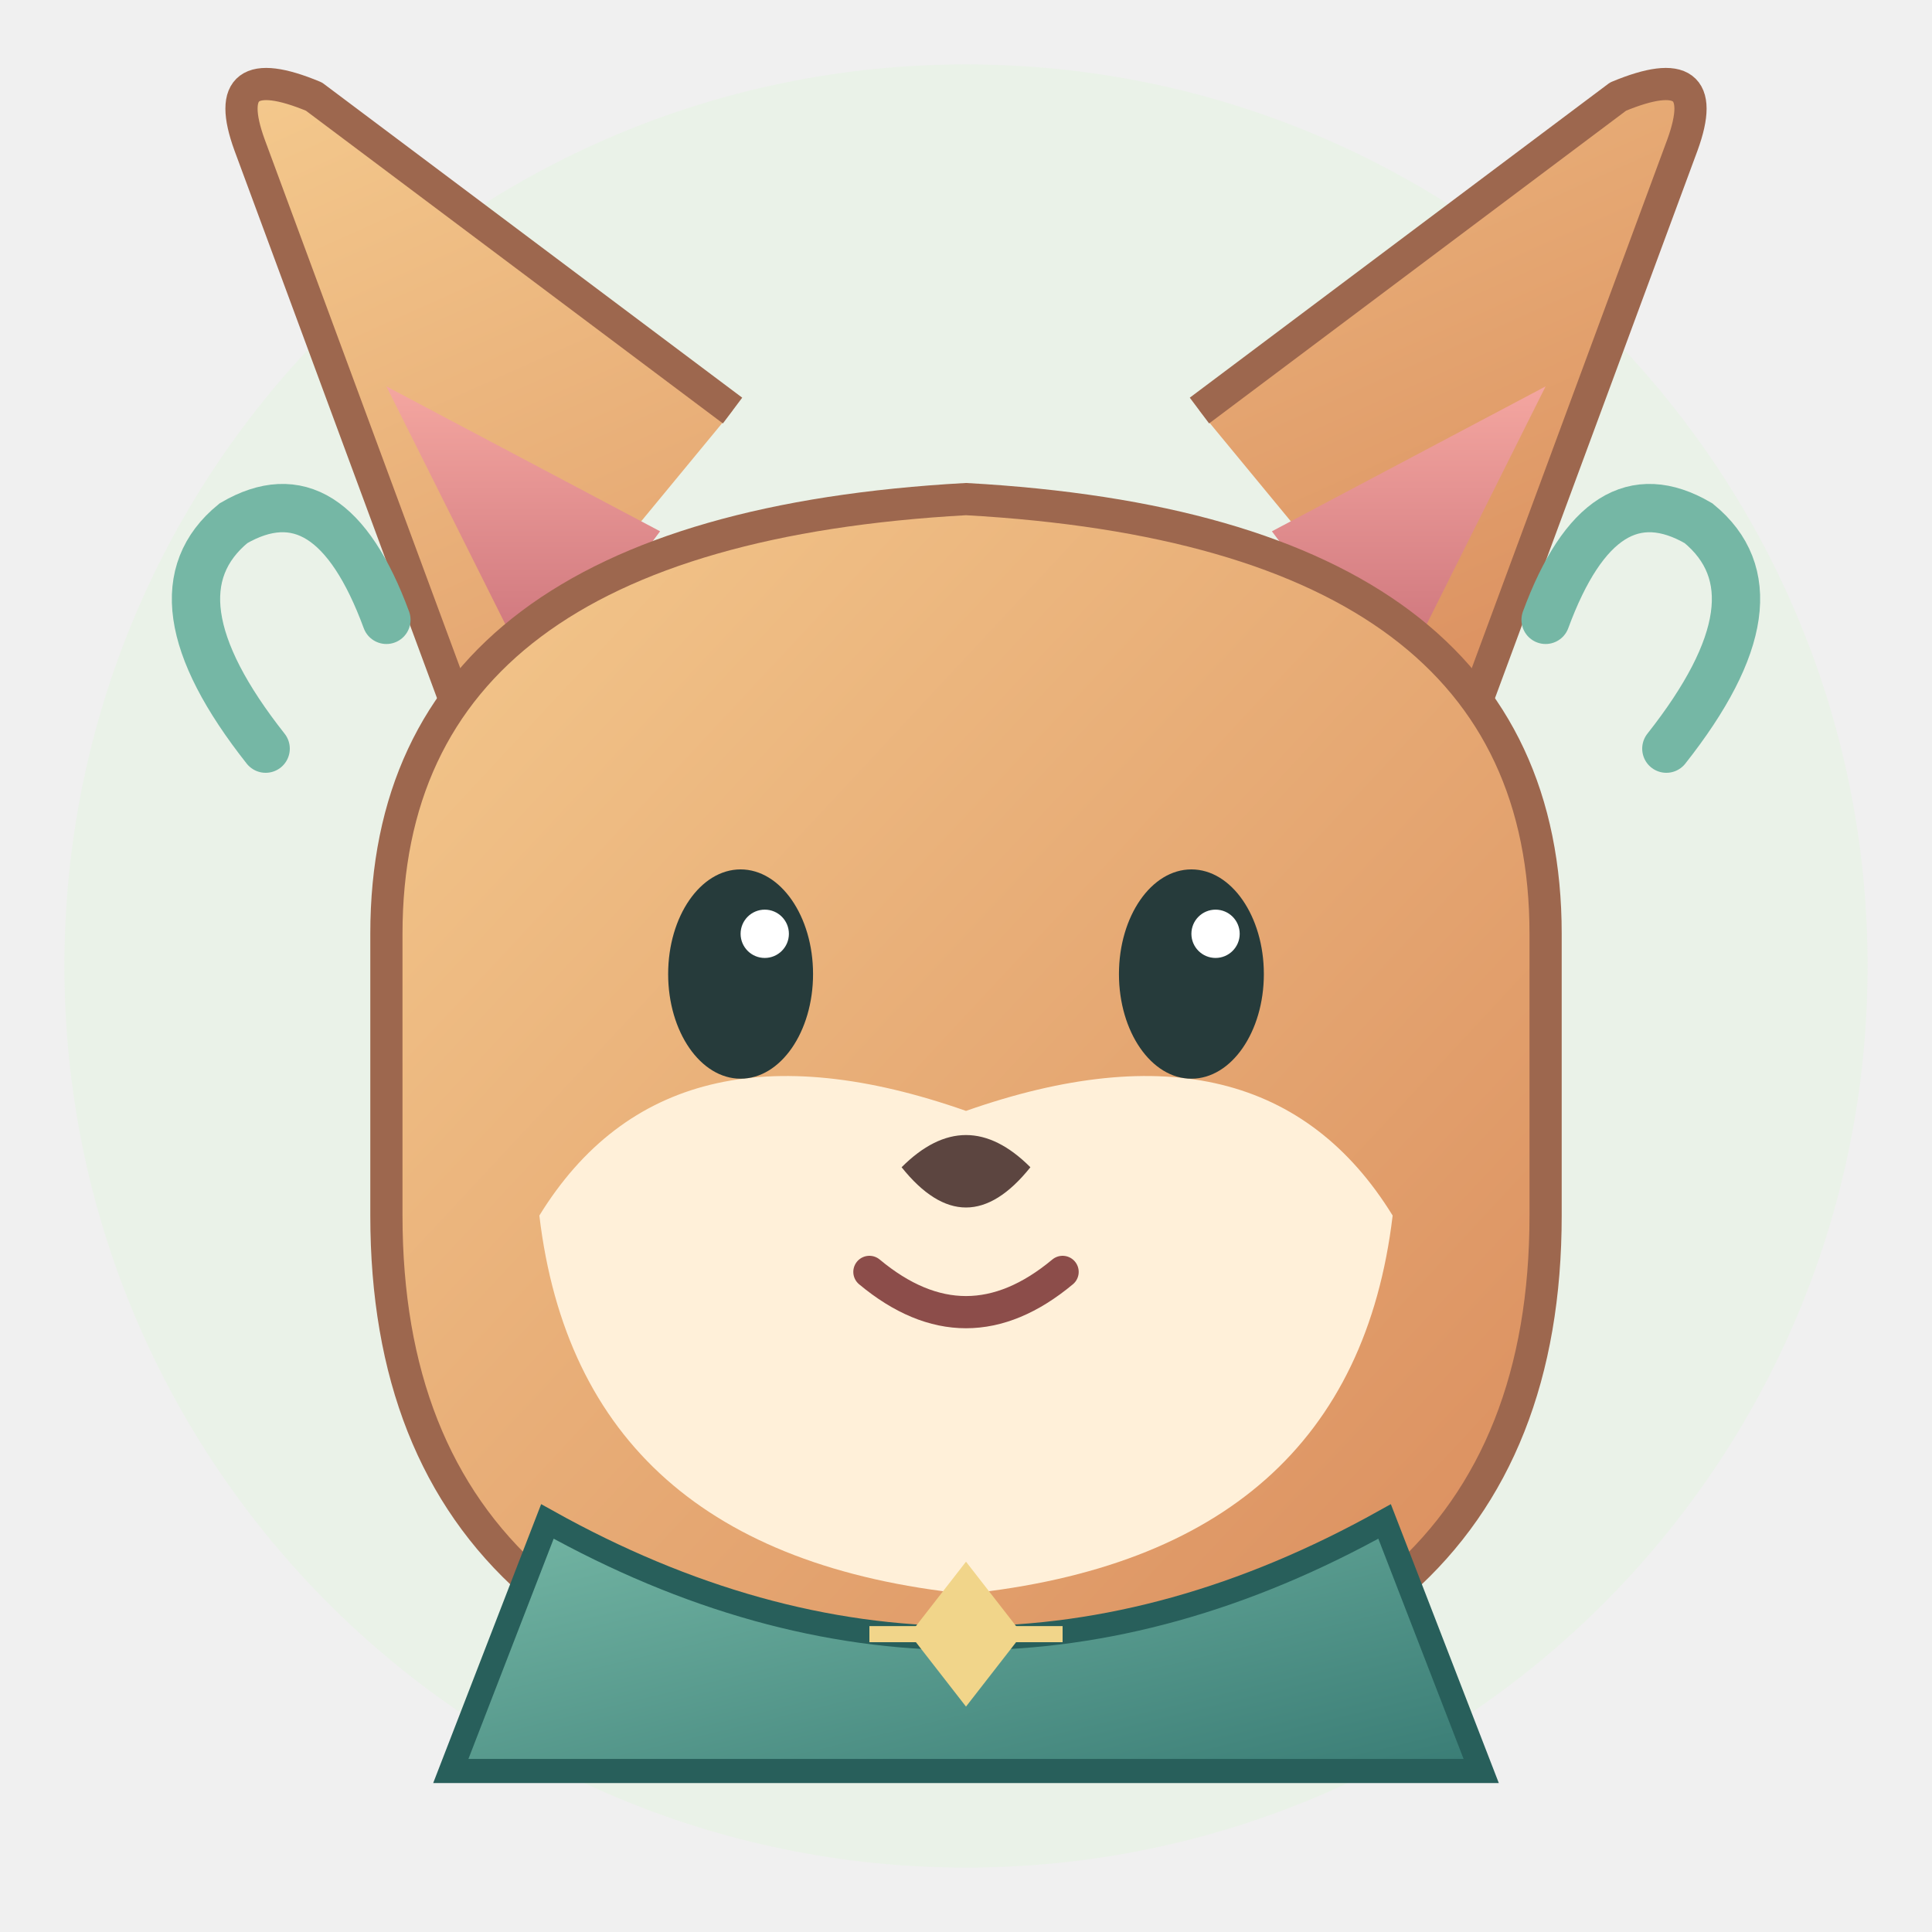
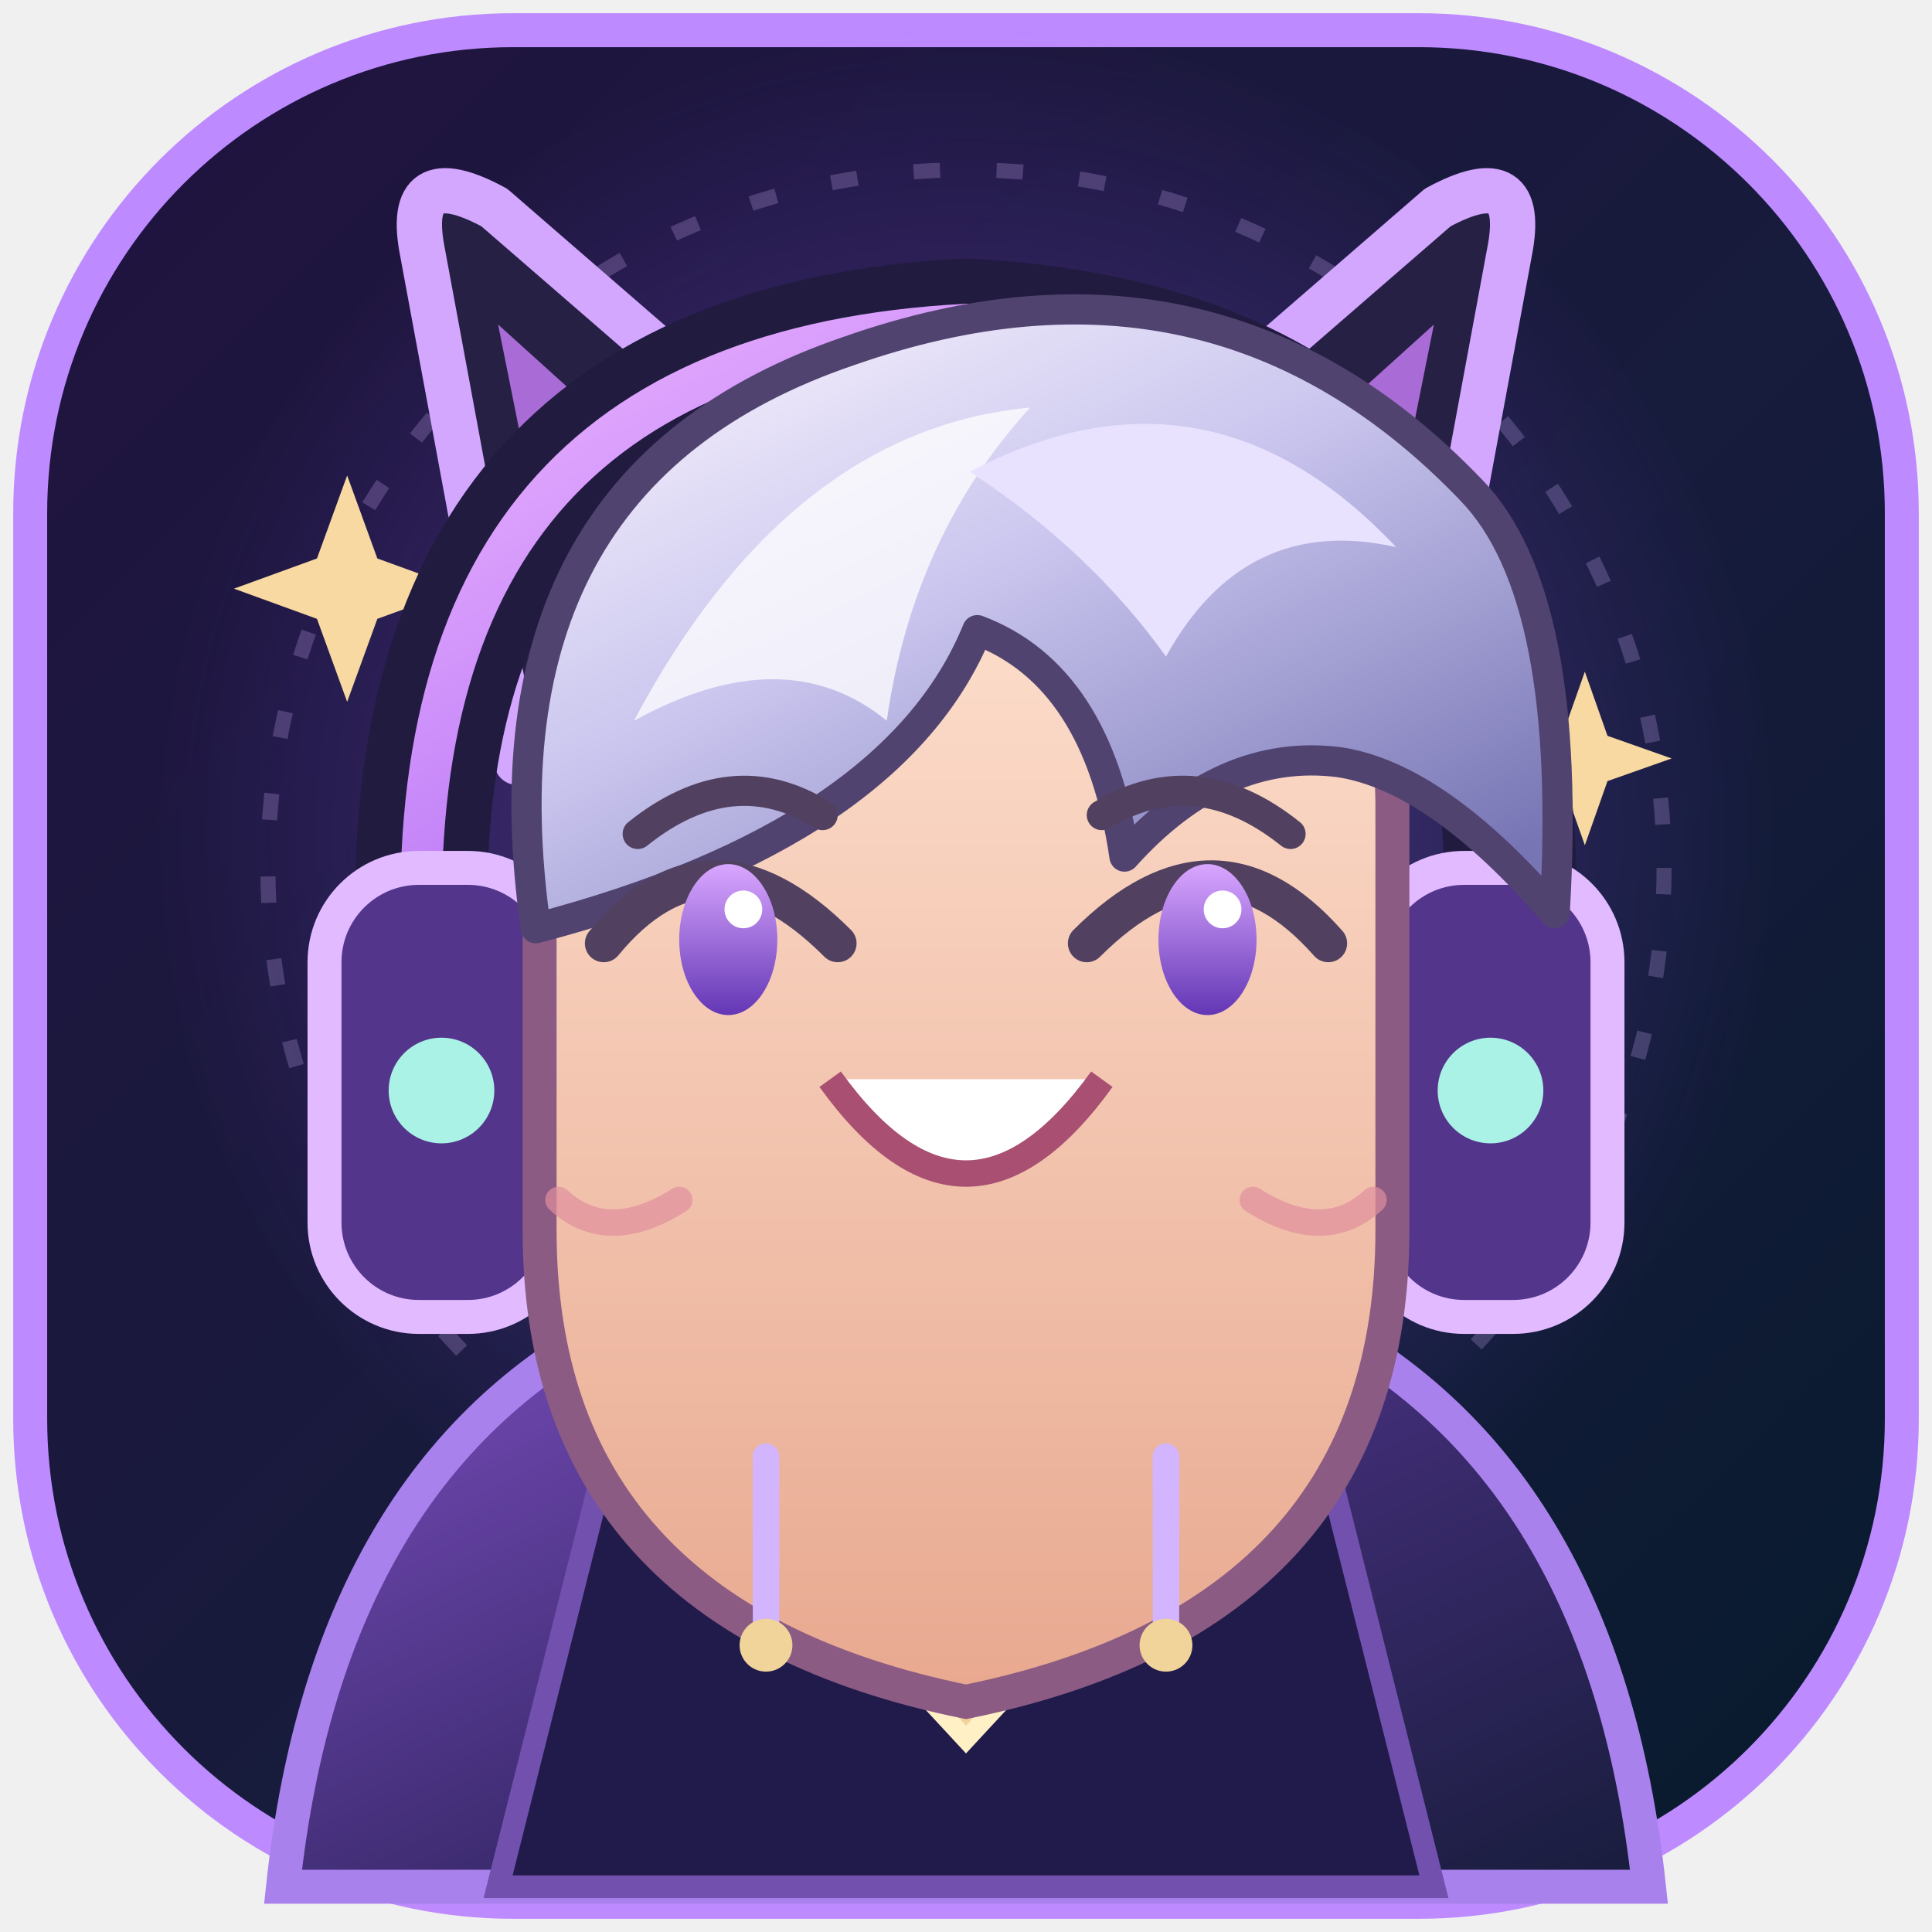
- <svg xmlns="http://www.w3.org/2000/svg" viewBox="0 0 240 240" role="img" aria-label="Mimox fennec mascot">
+ <svg xmlns="http://www.w3.org/2000/svg" viewBox="0 0 512 512" role="img" aria-label="MIMOX anime gamer mascot">
  <defs>
-     <linearGradient id="fur" x1="0" y1="0" x2="1" y2="1">
-       <stop stop-color="#f4c98d" />
-       <stop offset="1" stop-color="#d98b5c" />
+     <linearGradient id="bg" x1="0" y1="0" x2="1" y2="1">
+       <stop stop-color="#21133f" />
+       <stop offset=".55" stop-color="#171b3c" />
+       <stop offset="1" stop-color="#071b2d" />
    </linearGradient>
-     <linearGradient id="ear" x1="0" y1="0" x2="0" y2="1">
-       <stop stop-color="#f4a6a0" />
-       <stop offset="1" stop-color="#c86e77" />
+     <radialGradient id="halo">
+       <stop stop-color="#b56cff" stop-opacity=".45" />
+       <stop offset="1" stop-color="#8b4dff" stop-opacity="0" />
+     </radialGradient>
+     <linearGradient id="hair" x1="0" y1="0" x2=".8" y2="1">
+       <stop stop-color="#fffaff" />
+       <stop offset=".48" stop-color="#c9c5ee" />
+       <stop offset="1" stop-color="#7775b4" />
    </linearGradient>
-     <linearGradient id="scarf" x1="0" y1="0" x2="1" y2="1">
-       <stop stop-color="#75b7a5" />
-       <stop offset="1" stop-color="#397c75" />
+     <linearGradient id="skin" x1="0" y1="0" x2="0" y2="1">
+       <stop stop-color="#ffe5d4" />
+       <stop offset="1" stop-color="#e8a88f" />
+     </linearGradient>
+     <linearGradient id="hood" x1="0" y1="0" x2="1" y2="1">
+       <stop stop-color="#8252c8" />
+       <stop offset=".55" stop-color="#3e2c72" />
+       <stop offset="1" stop-color="#171c3b" />
+     </linearGradient>
+     <linearGradient id="purple" x1="0" y1="0" x2="1" y2="1">
+       <stop stop-color="#edb5ff" />
+       <stop offset="1" stop-color="#8c42ee" />
+     </linearGradient>
+     <linearGradient id="eye" x1="0" y1="0" x2="0" y2="1">
+       <stop stop-color="#d9a6ff" />
+       <stop offset="1" stop-color="#6336b5" />
    </linearGradient>
  </defs>
-   <circle cx="120" cy="120" r="112" fill="#eaf2e8" />
-   <path d="M58 91 31 18Q27 7 39 12L91 51M182 91l27-73q4-11-8-6l-52 39" fill="url(#fur)" stroke="#9d674e" stroke-width="4" stroke-linejoin="round" />
-   <path d="m48 48 34 18-15 20zm144 0-34 18 15 20z" fill="url(#ear)" />
-   <path d="M48 116Q48 66 120 62q72 4 72 54v35q0 59-72 64-72-5-72-64z" fill="url(#fur)" stroke="#9d674e" stroke-width="4" />
-   <path d="M67 151q16-26 53-13 37-13 53 13-5 42-53 47-48-5-53-47" fill="#fff0d9" />
-   <ellipse cx="92" cy="121" rx="9" ry="13" fill="#263b3b" />
-   <ellipse cx="148" cy="121" rx="9" ry="13" fill="#263b3b" />
-   <circle cx="95" cy="116" r="3" fill="white" />
-   <circle cx="151" cy="116" r="3" fill="white" />
-   <path d="M112 145q8-8 16 0-8 10-16 0" fill="#5c4540" />
-   <path d="M108 158q12 10 24 0" fill="none" stroke="#8c4d4a" stroke-width="4" stroke-linecap="round" />
-   <path d="M68 189q52 29 104 0l12 31H56z" fill="url(#scarf)" stroke="#285f5b" stroke-width="3" />
-   <path d="m120 194 7 9-7 9-7-9z" fill="#f1d58a" />
-   <path d="M108 203h24" stroke="#f1d58a" stroke-width="2" />
-   <path d="M33 93q-15-19-4-28 12-7 19 12M207 93q15-19 4-28-12-7-19 12" fill="none" stroke="#75b7a5" stroke-width="6" stroke-linecap="round" />
+   <rect x="8" y="8" width="496" height="496" rx="128" fill="url(#bg)" stroke="#bd8aff" stroke-width="9" />
+   <circle cx="256" cy="222" r="214" fill="url(#halo)" />
+   <circle cx="256" cy="230" r="185" fill="none" stroke="#d6b7ff" stroke-opacity=".23" stroke-width="4" stroke-dasharray="7 15" />
+   <g fill="#f7d9a1">
+     <path d="m92 126 8 22 22 8-22 8-8 22-8-22-22-8 22-8z" />
+     <path d="m420 178 6 17 17 6-17 6-6 17-6-17-17-6 17-6z" />
+     <circle cx="91" cy="282" r="5" />
+     <circle cx="424" cy="300" r="5" />
+   </g>
+   <path d="M75 500q12-112 91-151 39-20 90-20t90 20q79 39 91 151z" fill="url(#hood)" stroke="#a981ed" stroke-width="9" />
+   <path d="M166 365q90 76 180 0l34 135H132z" fill="#211b4c" stroke="#7150ae" stroke-width="6" />
+   <path d="m256 407 25 27-25 27-25-27z" fill="#f0d49a" stroke="#fff0c6" stroke-width="5" />
+   <path d="m256 418 13 16-13 15-13-15z" fill="#7a4cbb" />
+   <path d="M137 202 112 67q-5-25 19-12l105 91z" fill="#252044" stroke="#d4a7ff" stroke-width="12" stroke-linejoin="round" />
+   <path d="m145 151-13-65 62 56z" fill="#a96bd6" />
+   <path d="M375 202 400 67q5-25-19-12l-105 91z" fill="#252044" stroke="#d4a7ff" stroke-width="12" stroke-linejoin="round" />
+   <path d="m367 151 13-65-62 56z" fill="#a96bd6" />
+   <path d="M112 255q-8-161 144-169 152 8 144 169" fill="none" stroke="#211b3f" stroke-width="35" stroke-linecap="round" />
+   <path d="M112 255q-8-161 144-169 152 8 144 169" fill="none" stroke="url(#purple)" stroke-width="11" stroke-linecap="round" />
+   <rect x="86" y="230" width="63" height="119" rx="25" fill="#54358c" stroke="#e1baff" stroke-width="9" />
+   <rect x="363" y="230" width="63" height="119" rx="25" fill="#54358c" stroke="#e1baff" stroke-width="9" />
+   <circle cx="117" cy="289" r="14" fill="#a9f2e5" />
+   <circle cx="395" cy="289" r="14" fill="#a9f2e5" />
+   <path d="M143 214q0-91 113-96 113 5 113 96v112q0 102-113 125-113-23-113-125z" fill="url(#skin)" stroke="#8b5b83" stroke-width="9" />
+   <path d="M142 246q-17-119 83-153 97-34 165 37 27 28 22 112-31-36-57-40-31-4-57 25-7-48-39-60-22 54-117 79z" fill="url(#hair)" stroke="#51436f" stroke-width="8" stroke-linejoin="round" />
+   <path d="M168 191q41-77 105-83-31 34-38 83-27-22-67 0z" fill="#fff" opacity=".75" />
+   <path d="M257 125q63-33 113 20-40-9-61 29-20-28-52-49z" fill="#e8e2ff" />
+   <path d="M160 250q28-34 62 0M288 250q34-34 64 0" fill="none" stroke="#51405f" stroke-width="10" stroke-linecap="round" />
+   <ellipse cx="193" cy="249" rx="13" ry="20" fill="url(#eye)" />
+   <ellipse cx="320" cy="249" rx="13" ry="20" fill="url(#eye)" />
+   <circle cx="197" cy="241" r="5" fill="#fff" />
+   <circle cx="324" cy="241" r="5" fill="#fff" />
+   <path d="M169 221q25-20 49-5M292 216q25-15 50 5" fill="none" stroke="#51405f" stroke-width="8" stroke-linecap="round" />
+   <path d="M220 286q36 50 72 0" fill="#fff" stroke="#a94f71" stroke-width="7" stroke-linejoin="round" />
+   <path d="M180 318q-19 12-32 0M332 318q19 12 32 0" fill="none" stroke="#df8e9c" stroke-width="7" stroke-linecap="round" opacity=".7" />
+   <path d="M203 386v45m106-45v45" stroke="#d3b5ff" stroke-width="7" stroke-linecap="round" />
+   <circle cx="203" cy="436" r="7" fill="#f0d49a" />
+   <circle cx="309" cy="436" r="7" fill="#f0d49a" />
</svg>
